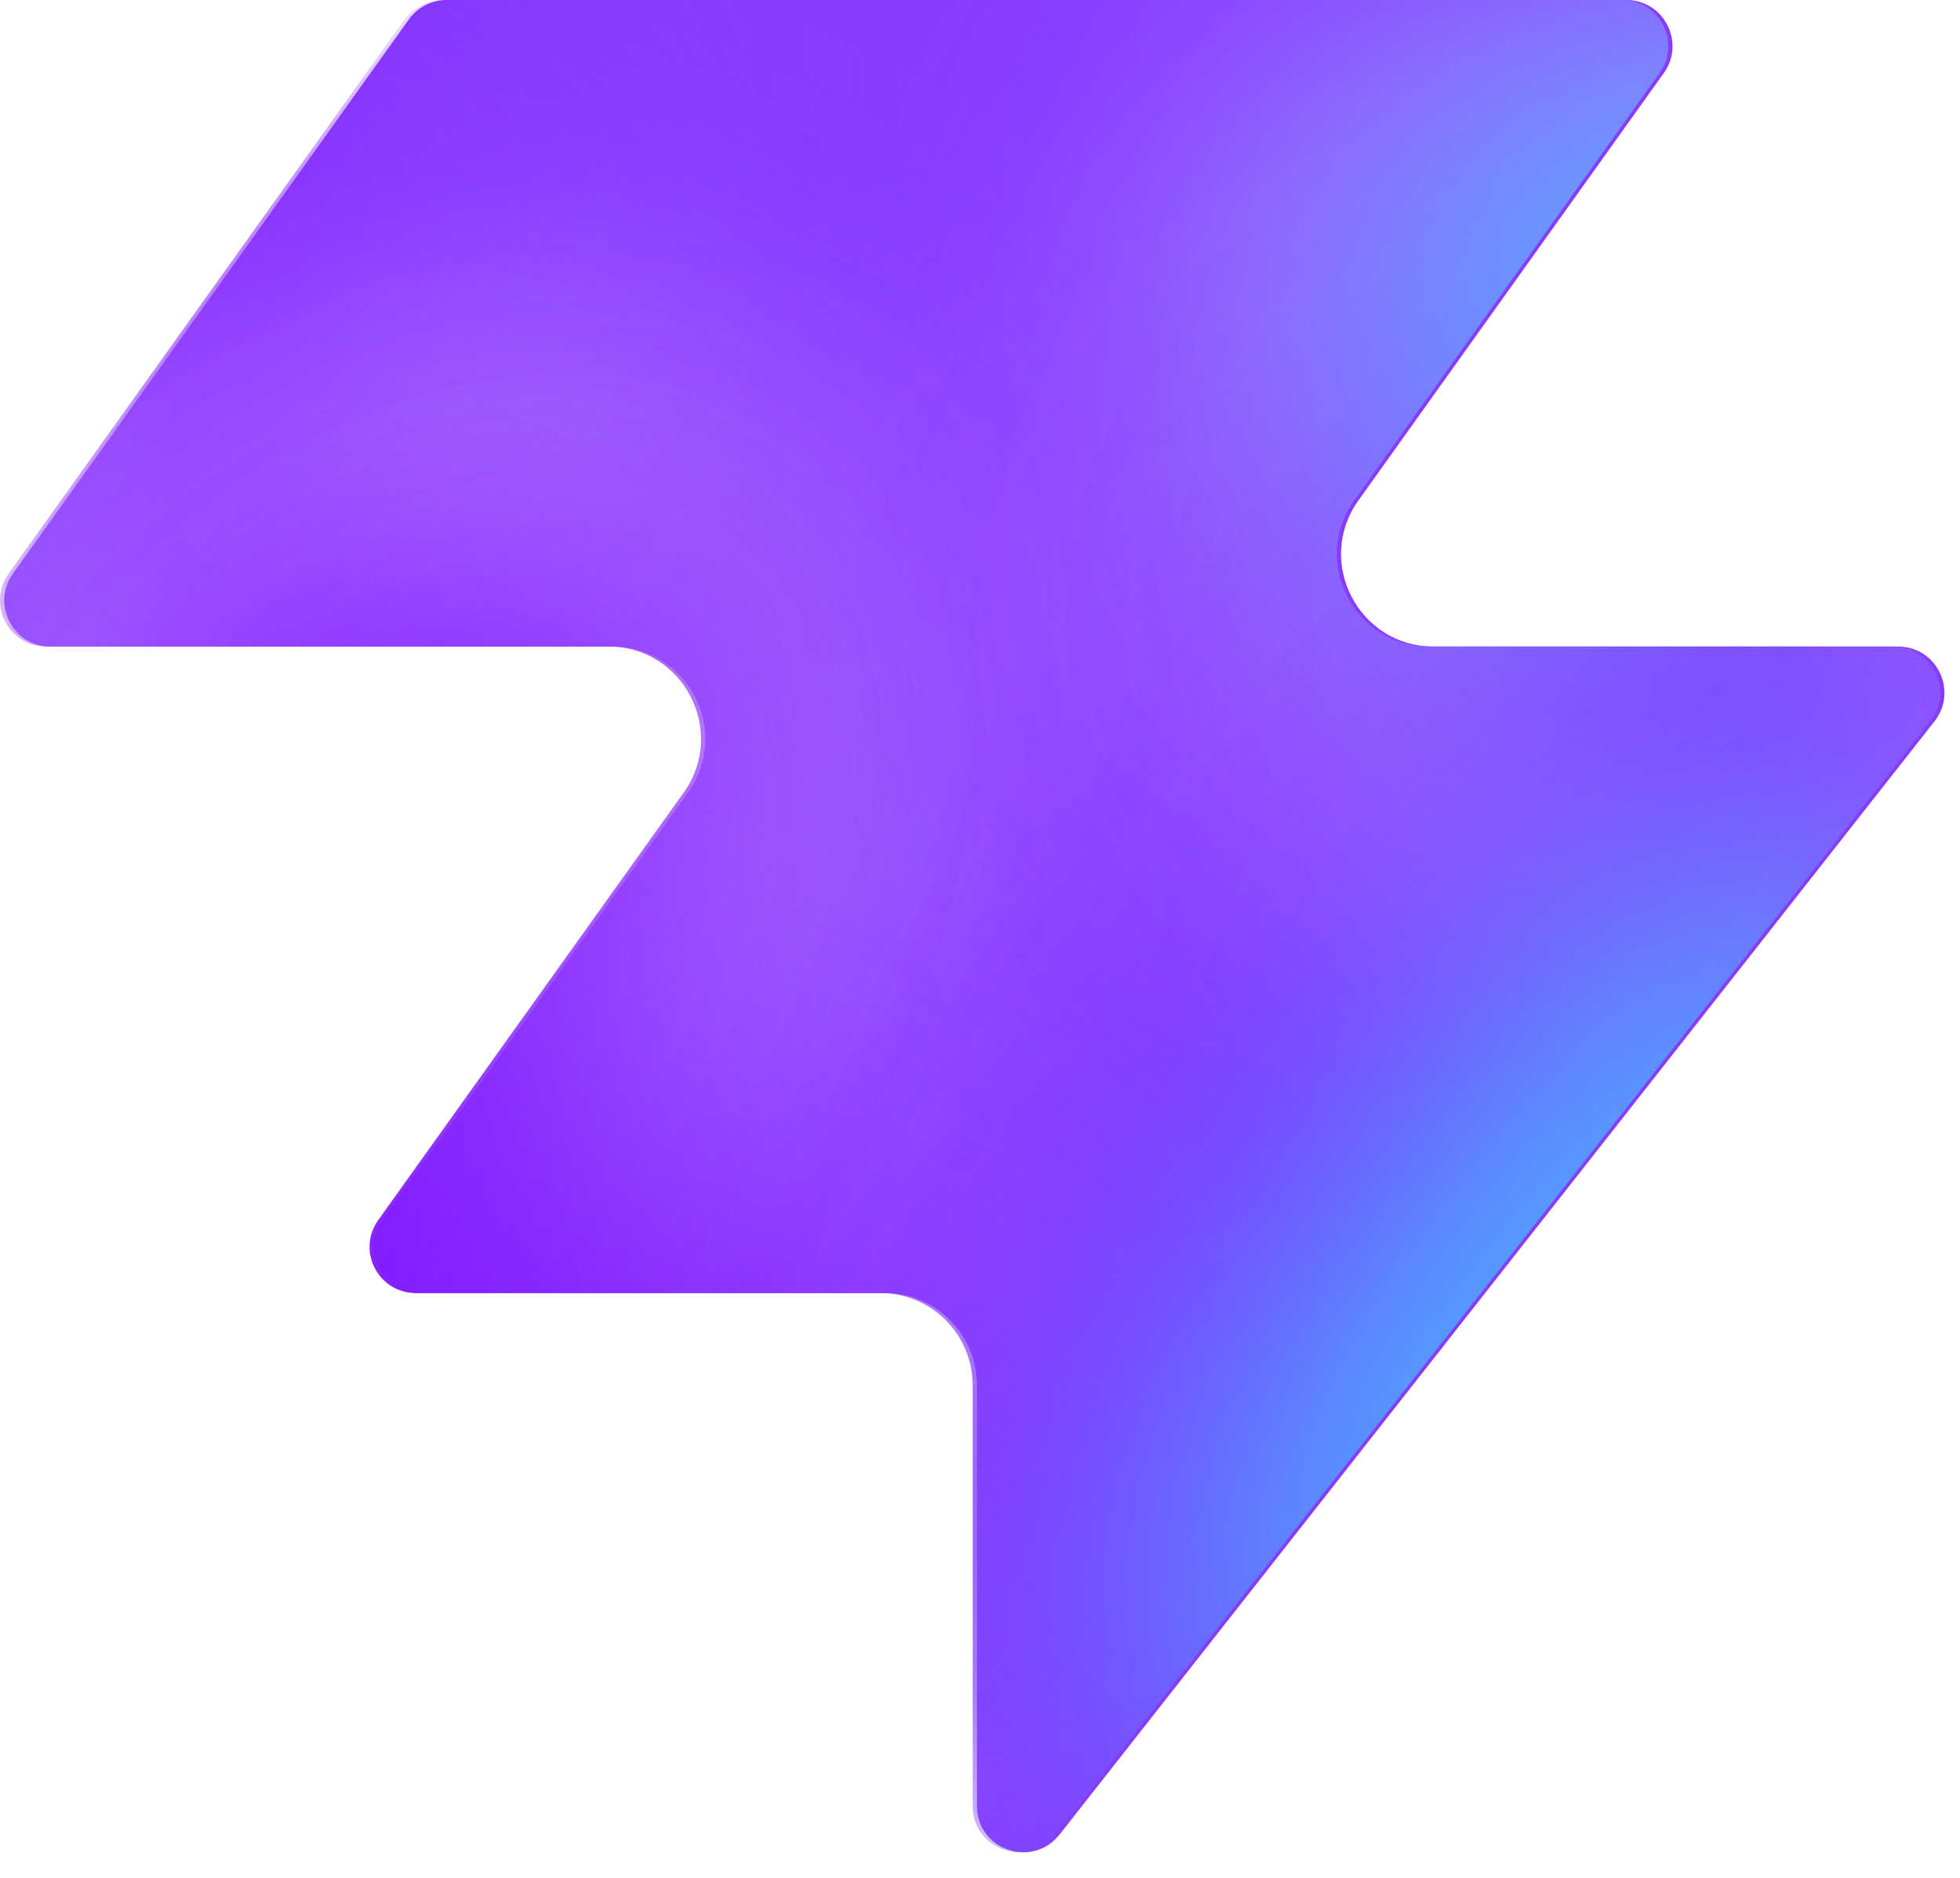
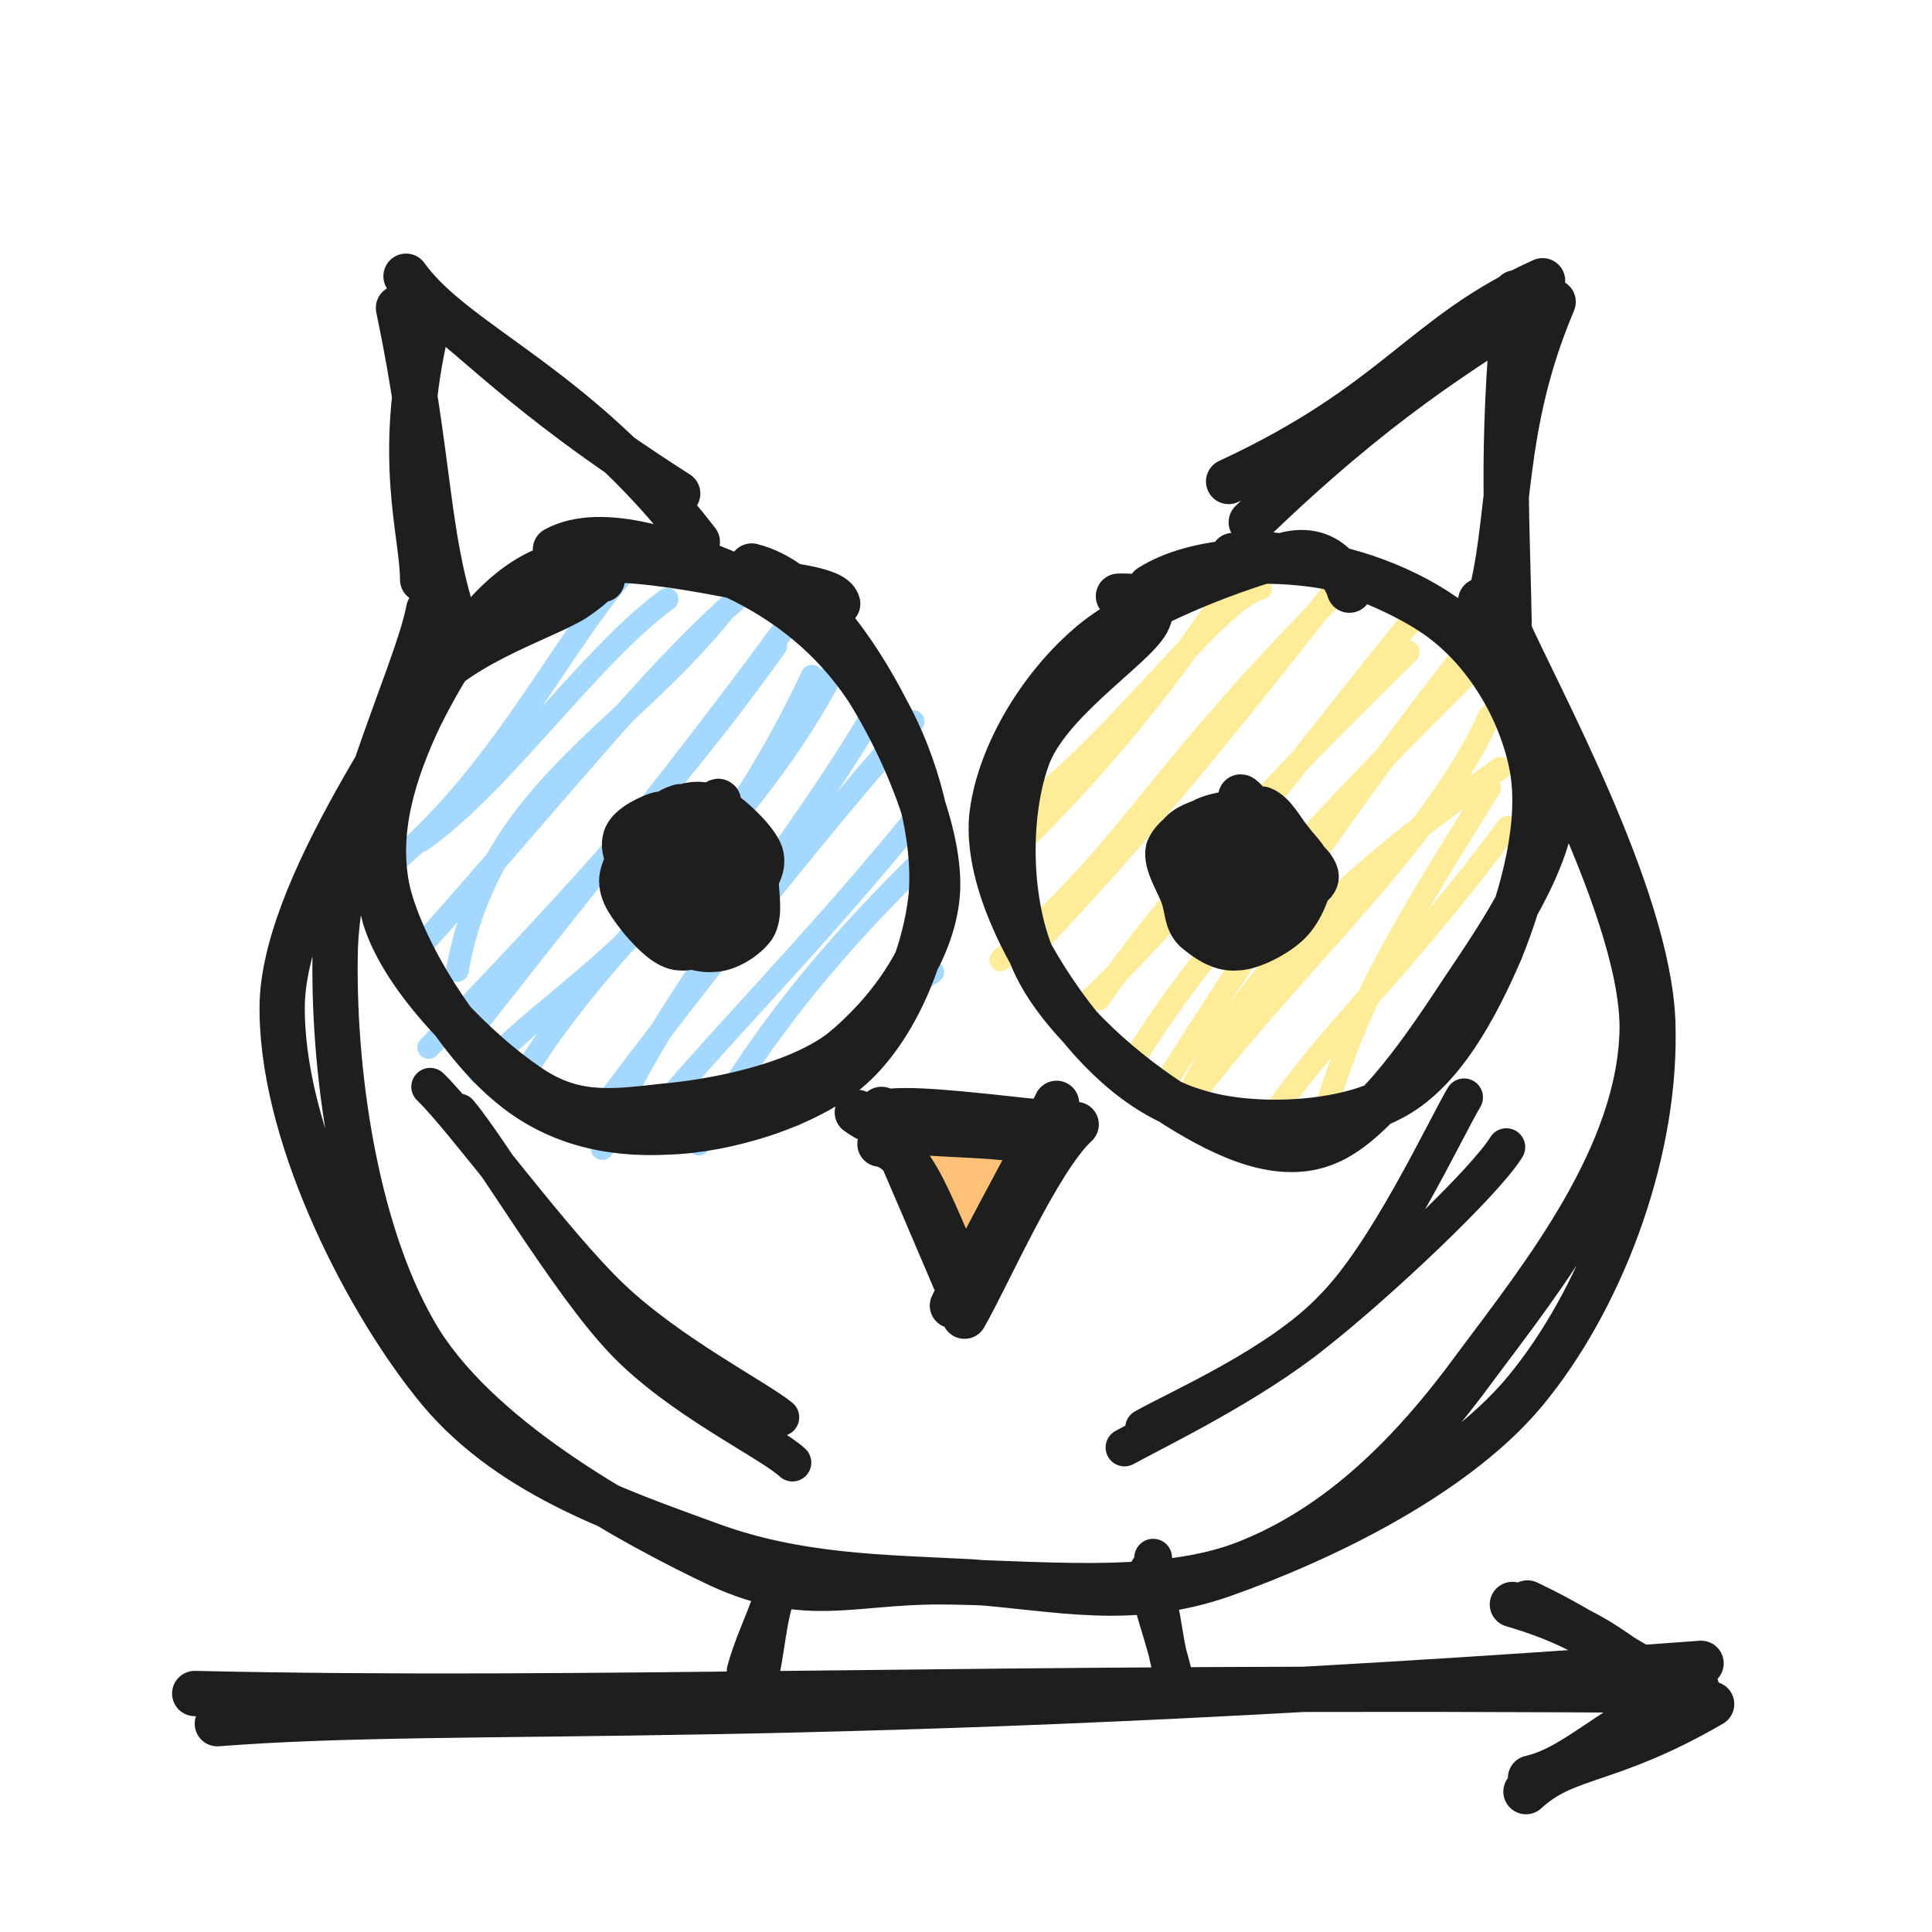
- <svg xmlns="http://www.w3.org/2000/svg" width="48" height="46" fill="none" viewBox="0 0 48 46">
-   <path fill="#863bff" d="M25.946 44.938c-.664.845-2.021.375-2.021-.698V33.937a2.26 2.26 0 0 0-2.262-2.262H10.287c-.92 0-1.456-1.04-.92-1.788l7.48-10.471c1.07-1.497 0-3.578-1.842-3.578H1.237c-.92 0-1.456-1.04-.92-1.788L10.013.474c.214-.297.556-.474.92-.474h28.894c.92 0 1.456 1.04.92 1.788l-7.48 10.471c-1.07 1.498 0 3.579 1.842 3.579h11.377c.943 0 1.473 1.088.89 1.83L25.947 44.94z" style="fill:#863bff;fill:color(display-p3 .525 .23 1);fill-opacity:1" />
-   <mask id="a" width="48" height="46" x="0" y="0" maskUnits="userSpaceOnUse" style="mask-type:alpha">
-     <path fill="#000" d="M25.842 44.938c-.664.844-2.021.375-2.021-.698V33.937a2.26 2.26 0 0 0-2.262-2.262H10.183c-.92 0-1.456-1.04-.92-1.788l7.48-10.471c1.07-1.498 0-3.579-1.842-3.579H1.133c-.92 0-1.456-1.04-.92-1.787L9.91.473c.214-.297.556-.474.92-.474h28.894c.92 0 1.456 1.04.92 1.788l-7.48 10.471c-1.07 1.498 0 3.578 1.842 3.578h11.377c.943 0 1.473 1.088.89 1.832L25.843 44.94z" style="fill:#000;fill-opacity:1" />
-   </mask>
-   <g mask="url(#a)">
-     <g filter="url(#b)">
-       <ellipse cx="5.508" cy="14.704" fill="#ede6ff" rx="5.508" ry="14.704" style="fill:#ede6ff;fill:color(display-p3 .927 .903 1);fill-opacity:1" transform="matrix(.00324 1 1 -.00324 -4.47 31.516)" />
-     </g>
-     <g filter="url(#c)">
-       <ellipse cx="10.399" cy="29.851" fill="#ede6ff" rx="10.399" ry="29.851" style="fill:#ede6ff;fill:color(display-p3 .927 .903 1);fill-opacity:1" transform="matrix(.00324 1 1 -.00324 -39.328 7.883)" />
-     </g>
-     <g filter="url(#d)">
-       <ellipse cx="5.508" cy="30.487" fill="#7e14ff" rx="5.508" ry="30.487" style="fill:#7e14ff;fill:color(display-p3 .492 .077 1);fill-opacity:1" transform="rotate(89.814 -25.913 -14.639)scale(1 -1)" />
-     </g>
-     <g filter="url(#e)">
-       <ellipse cx="5.508" cy="30.599" fill="#7e14ff" rx="5.508" ry="30.599" style="fill:#7e14ff;fill:color(display-p3 .492 .077 1);fill-opacity:1" transform="rotate(89.814 -32.644 -3.334)scale(1 -1)" />
-     </g>
-     <g filter="url(#f)">
-       <ellipse cx="5.508" cy="30.599" fill="#7e14ff" rx="5.508" ry="30.599" style="fill:#7e14ff;fill:color(display-p3 .492 .077 1);fill-opacity:1" transform="matrix(.00324 1 1 -.00324 -34.34 30.47)" />
-     </g>
-     <g filter="url(#g)">
-       <ellipse cx="14.072" cy="22.078" fill="#ede6ff" rx="14.072" ry="22.078" style="fill:#ede6ff;fill:color(display-p3 .927 .903 1);fill-opacity:1" transform="rotate(93.35 24.506 48.493)scale(-1 1)" />
-     </g>
-     <g filter="url(#h)">
-       <ellipse cx="3.47" cy="21.501" fill="#7e14ff" rx="3.47" ry="21.501" style="fill:#7e14ff;fill:color(display-p3 .492 .077 1);fill-opacity:1" transform="rotate(89.009 28.708 47.59)scale(-1 1)" />
-     </g>
-     <g filter="url(#i)">
-       <ellipse cx="3.47" cy="21.501" fill="#7e14ff" rx="3.47" ry="21.501" style="fill:#7e14ff;fill:color(display-p3 .492 .077 1);fill-opacity:1" transform="rotate(89.009 28.708 47.59)scale(-1 1)" />
-     </g>
-     <g filter="url(#j)">
-       <ellipse cx=".387" cy="8.972" fill="#7e14ff" rx="4.407" ry="29.108" style="fill:#7e14ff;fill:color(display-p3 .492 .077 1);fill-opacity:1" transform="rotate(39.51 .387 8.972)" />
-     </g>
-     <g filter="url(#k)">
-       <ellipse cx="47.523" cy="-6.092" fill="#7e14ff" rx="4.407" ry="29.108" style="fill:#7e14ff;fill:color(display-p3 .492 .077 1);fill-opacity:1" transform="rotate(37.892 47.523 -6.092)" />
-     </g>
-     <g filter="url(#l)">
-       <ellipse cx="41.412" cy="6.333" fill="#47bfff" rx="5.971" ry="9.665" style="fill:#47bfff;fill:color(display-p3 .28 .748 1);fill-opacity:1" transform="rotate(37.892 41.412 6.333)" />
-     </g>
-     <g filter="url(#m)">
-       <ellipse cx="-1.879" cy="38.332" fill="#7e14ff" rx="4.407" ry="29.108" style="fill:#7e14ff;fill:color(display-p3 .492 .077 1);fill-opacity:1" transform="rotate(37.892 -1.88 38.332)" />
-     </g>
-     <g filter="url(#n)">
-       <ellipse cx="-1.879" cy="38.332" fill="#7e14ff" rx="4.407" ry="29.108" style="fill:#7e14ff;fill:color(display-p3 .492 .077 1);fill-opacity:1" transform="rotate(37.892 -1.88 38.332)" />
-     </g>
-     <g filter="url(#o)">
-       <ellipse cx="35.651" cy="29.907" fill="#7e14ff" rx="4.407" ry="29.108" style="fill:#7e14ff;fill:color(display-p3 .492 .077 1);fill-opacity:1" transform="rotate(37.892 35.651 29.907)" />
-     </g>
-     <g filter="url(#p)">
-       <ellipse cx="38.418" cy="32.4" fill="#47bfff" rx="5.971" ry="15.297" style="fill:#47bfff;fill:color(display-p3 .28 .748 1);fill-opacity:1" transform="rotate(37.892 38.418 32.4)" />
-     </g>
-   </g>
-   <defs>
-     <filter id="b" width="60.045" height="41.654" x="-19.77" y="16.149" color-interpolation-filters="sRGB" filterUnits="userSpaceOnUse">
-       <feFlood flood-opacity="0" result="BackgroundImageFix" />
-       <feBlend in="SourceGraphic" in2="BackgroundImageFix" result="shape" />
-       <feGaussianBlur result="effect1_foregroundBlur_2002_17158" stdDeviation="7.659" />
-     </filter>
-     <filter id="c" width="90.34" height="51.437" x="-54.613" y="-7.533" color-interpolation-filters="sRGB" filterUnits="userSpaceOnUse">
-       <feFlood flood-opacity="0" result="BackgroundImageFix" />
-       <feBlend in="SourceGraphic" in2="BackgroundImageFix" result="shape" />
-       <feGaussianBlur result="effect1_foregroundBlur_2002_17158" stdDeviation="7.659" />
-     </filter>
-     <filter id="d" width="79.355" height="29.4" x="-49.64" y="2.03" color-interpolation-filters="sRGB" filterUnits="userSpaceOnUse">
-       <feFlood flood-opacity="0" result="BackgroundImageFix" />
-       <feBlend in="SourceGraphic" in2="BackgroundImageFix" result="shape" />
-       <feGaussianBlur result="effect1_foregroundBlur_2002_17158" stdDeviation="4.596" />
-     </filter>
-     <filter id="e" width="79.579" height="29.4" x="-45.045" y="20.029" color-interpolation-filters="sRGB" filterUnits="userSpaceOnUse">
-       <feFlood flood-opacity="0" result="BackgroundImageFix" />
-       <feBlend in="SourceGraphic" in2="BackgroundImageFix" result="shape" />
-       <feGaussianBlur result="effect1_foregroundBlur_2002_17158" stdDeviation="4.596" />
-     </filter>
-     <filter id="f" width="79.579" height="29.4" x="-43.513" y="21.178" color-interpolation-filters="sRGB" filterUnits="userSpaceOnUse">
-       <feFlood flood-opacity="0" result="BackgroundImageFix" />
-       <feBlend in="SourceGraphic" in2="BackgroundImageFix" result="shape" />
-       <feGaussianBlur result="effect1_foregroundBlur_2002_17158" stdDeviation="4.596" />
-     </filter>
-     <filter id="g" width="74.749" height="58.852" x="15.756" y="-17.901" color-interpolation-filters="sRGB" filterUnits="userSpaceOnUse">
-       <feFlood flood-opacity="0" result="BackgroundImageFix" />
-       <feBlend in="SourceGraphic" in2="BackgroundImageFix" result="shape" />
-       <feGaussianBlur result="effect1_foregroundBlur_2002_17158" stdDeviation="7.659" />
-     </filter>
-     <filter id="h" width="61.377" height="25.362" x="23.548" y="2.284" color-interpolation-filters="sRGB" filterUnits="userSpaceOnUse">
-       <feFlood flood-opacity="0" result="BackgroundImageFix" />
-       <feBlend in="SourceGraphic" in2="BackgroundImageFix" result="shape" />
-       <feGaussianBlur result="effect1_foregroundBlur_2002_17158" stdDeviation="4.596" />
-     </filter>
-     <filter id="i" width="61.377" height="25.362" x="23.548" y="2.284" color-interpolation-filters="sRGB" filterUnits="userSpaceOnUse">
-       <feFlood flood-opacity="0" result="BackgroundImageFix" />
-       <feBlend in="SourceGraphic" in2="BackgroundImageFix" result="shape" />
-       <feGaussianBlur result="effect1_foregroundBlur_2002_17158" stdDeviation="4.596" />
-     </filter>
-     <filter id="j" width="56.045" height="63.649" x="-27.636" y="-22.853" color-interpolation-filters="sRGB" filterUnits="userSpaceOnUse">
-       <feFlood flood-opacity="0" result="BackgroundImageFix" />
-       <feBlend in="SourceGraphic" in2="BackgroundImageFix" result="shape" />
-       <feGaussianBlur result="effect1_foregroundBlur_2002_17158" stdDeviation="4.596" />
-     </filter>
-     <filter id="k" width="54.814" height="64.646" x="20.116" y="-38.415" color-interpolation-filters="sRGB" filterUnits="userSpaceOnUse">
-       <feFlood flood-opacity="0" result="BackgroundImageFix" />
-       <feBlend in="SourceGraphic" in2="BackgroundImageFix" result="shape" />
-       <feGaussianBlur result="effect1_foregroundBlur_2002_17158" stdDeviation="4.596" />
-     </filter>
-     <filter id="l" width="33.541" height="35.313" x="24.641" y="-11.323" color-interpolation-filters="sRGB" filterUnits="userSpaceOnUse">
-       <feFlood flood-opacity="0" result="BackgroundImageFix" />
-       <feBlend in="SourceGraphic" in2="BackgroundImageFix" result="shape" />
-       <feGaussianBlur result="effect1_foregroundBlur_2002_17158" stdDeviation="4.596" />
-     </filter>
-     <filter id="m" width="54.814" height="64.646" x="-29.286" y="6.009" color-interpolation-filters="sRGB" filterUnits="userSpaceOnUse">
-       <feFlood flood-opacity="0" result="BackgroundImageFix" />
-       <feBlend in="SourceGraphic" in2="BackgroundImageFix" result="shape" />
-       <feGaussianBlur result="effect1_foregroundBlur_2002_17158" stdDeviation="4.596" />
-     </filter>
-     <filter id="n" width="54.814" height="64.646" x="-29.286" y="6.009" color-interpolation-filters="sRGB" filterUnits="userSpaceOnUse">
-       <feFlood flood-opacity="0" result="BackgroundImageFix" />
-       <feBlend in="SourceGraphic" in2="BackgroundImageFix" result="shape" />
-       <feGaussianBlur result="effect1_foregroundBlur_2002_17158" stdDeviation="4.596" />
-     </filter>
-     <filter id="o" width="54.814" height="64.646" x="8.244" y="-2.416" color-interpolation-filters="sRGB" filterUnits="userSpaceOnUse">
-       <feFlood flood-opacity="0" result="BackgroundImageFix" />
-       <feBlend in="SourceGraphic" in2="BackgroundImageFix" result="shape" />
-       <feGaussianBlur result="effect1_foregroundBlur_2002_17158" stdDeviation="4.596" />
-     </filter>
-     <filter id="p" width="39.409" height="43.623" x="18.713" y="10.588" color-interpolation-filters="sRGB" filterUnits="userSpaceOnUse">
-       <feFlood flood-opacity="0" result="BackgroundImageFix" />
-       <feBlend in="SourceGraphic" in2="BackgroundImageFix" result="shape" />
-       <feGaussianBlur result="effect1_foregroundBlur_2002_17158" stdDeviation="4.596" />
-     </filter>
-   </defs>
+ <svg xmlns="http://www.w3.org/2000/svg" viewBox="0 0 128 128" width="128" height="128">
+   <style>@media (prefers-color-scheme: dark){.ink{stroke:#e9ecef}}</style>
+   <path d="M28 38.4 C28 35.3, 26.2 30.4, 28.3 21.6 M30.1 41.1 C28.2 35.3, 28.5 30.4, 26.4 20.4 M26.9 18.3 C30.2 22.9, 38.2 25.5, 46.2 35.9 M27.3 19.4 C31.3 22, 34.1 25.8, 44.9 32.7" stroke="#1e1e1e" stroke-width="3" fill="none" stroke-linecap="round" stroke-linejoin="round" class="ink" />
+   <path d="M100 42.6 C99.9 34.1, 99.4 30.7, 100.4 19.4 M98.6 40.1 C100.2 34.6, 99.3 28.5, 102.9 20 M102.2 18.6 C94.2 22.2, 92.6 26.7, 81.4 31.9 M102.3 19.7 C96.5 23.4, 91.2 26.6, 82.9 34.6" stroke="#1e1e1e" stroke-width="3" fill="none" stroke-linecap="round" stroke-linejoin="round" class="ink" />
+   <path d="M27.5 47.8 C27.5 47.8, 27.5 47.8, 27.5 47.8 M27.5 47.8 C27.5 47.8, 27.5 47.8, 27.5 47.8 M27.9 55.7 C33.2 52, 39.1 43.4, 44.2 39.7 M25.8 57.4 C33 51.5, 37.1 42.8, 41.3 38 M30.3 64.3 C32.4 52.5, 41.3 48.8, 48 40.4 M27.7 62.9 C36.9 52.6, 43.2 44.6, 48.7 39.8 M28.4 69.4 C42.1 55.3, 47.3 48.5, 51.4 42.8 M31.7 67.7 C38.8 58.6, 44.9 51.3, 52 41.6 M31.8 71.1 C36.7 65.4, 45.7 62, 53.8 44.8 M34.4 71.7 C40.1 62, 49.9 55.2, 55.5 43.9 M39.9 76.1 C43 67.4, 52.1 57, 57.6 47.7 M39.1 74.5 C46.4 64.7, 55.5 53.3, 60.5 47.8 M46.3 75.8 C48.9 71.3, 52.7 65.1, 61.5 56.6 M43 74.3 C48.1 68.2, 54 62.4, 60.9 53.9 M52.6 73.9 C52.5 71, 54.8 69.1, 61.8 64.4 M51.9 72.4 C54.4 70.8, 56.2 67.4, 61.3 64" stroke="#a5d8ff" stroke-width="1.5" fill="none" stroke-linecap="round" stroke-linejoin="round" />
+   <path d="M49.8 37.5 C53.5 38.4, 56.8 43.3, 58.7 47 C60.7 50.6, 62 55.4, 61.7 59.3 C61.3 63.3, 59.3 68.1, 56.4 70.7 C53.5 73.3, 48 74.9, 44.2 75 C40.4 75.2, 36.7 74.4, 33.6 71.7 C30.5 69.1, 26.7 63.2, 25.7 59.1 C24.8 55.1, 26.1 51.1, 27.8 47.5 C29.6 43.9, 32.5 39, 36.5 37.6 C40.5 36.1, 48.6 38.3, 51.7 38.7 C54.9 39.1, 55.4 39.6, 55.5 40 M36.8 36.4 C39.9 34.7, 45.2 36.7, 48.7 38.2 C52.1 39.8, 55.2 42.2, 57.5 45.7 C59.7 49.2, 62.4 55.2, 62.1 59.2 C61.8 63.2, 58.7 67.3, 55.7 69.7 C52.6 72, 47.3 73, 43.9 73.3 C40.4 73.7, 37.9 74, 34.9 71.9 C31.8 69.8, 26.8 65, 25.5 60.8 C24.3 56.5, 25.5 50, 27.5 46.4 C29.6 42.9, 35.9 41, 38 39.7 C40.1 38.3, 39.5 38.1, 39.9 38.4" stroke="#1e1e1e" stroke-width="3" fill="none" stroke-linecap="round" stroke-linejoin="round" class="ink" />
+   <path d="M72.1 42.8 C72.1 42.8, 72.1 42.8, 72.1 42.8 M72.1 42.8 C72.1 42.8, 72.1 42.8, 72.1 42.8 M64.9 55.5 C72.1 52, 80.2 39.8, 83.5 39 M66.1 57.3 C70.9 52.8, 76.6 46.5, 81.9 38.3 M66.3 63.6 C75.3 55.8, 75.8 52, 89.5 38.3 M68.5 62.7 C74.5 56.4, 80.6 49.2, 89.4 37.8 M72.8 66.2 C79.1 56.9, 89.2 47.3, 93.3 43.2 M70.4 67.9 C78.9 60.3, 84.9 51.7, 93.7 40.9 M76.7 72.5 C82 64.4, 86.3 57, 97.3 42.9 M75.5 69.6 C80.2 62.2, 86.9 54.9, 98.6 43.3 M78.5 73 C83.4 62.9, 91.2 56.7, 99.4 50.9 M78.3 73.6 C85.5 63.9, 94.7 56.2, 98.7 47.4 M87.6 74.1 C89.9 67.2, 90.6 65.1, 98.7 52.2 M84.4 73.8 C87.8 68.7, 92.8 64.3, 99.9 54.8" stroke="#ffec99" stroke-width="1.5" fill="none" stroke-linecap="round" stroke-linejoin="round" />
+   <path d="M81.7 36.8 C85.4 36.2, 91.9 38.5, 95.2 40.8 C98.5 43.1, 100.8 47.1, 101.5 50.8 C102.2 54.5, 100.9 59.3, 99.4 63 C97.8 66.7, 95.5 71.1, 92.1 72.8 C88.7 74.6, 82.7 74.8, 79.1 73.6 C75.4 72.5, 72.3 69.3, 70.1 66.1 C67.8 62.8, 65.4 58.1, 65.7 54.2 C66.1 50.3, 68.7 45.8, 72 42.9 C75.2 40, 82.5 37.4, 85.4 36.7 C88.3 36.1, 89.3 38.7, 89.4 39.1 M76.2 38.9 C79.2 37, 84.1 36.9, 87.7 37.5 C91.3 38.2, 95.3 40, 97.8 42.6 C100.4 45.2, 103 49.4, 102.9 53.2 C102.7 57, 99.5 61.8, 97 65.5 C94.5 69.3, 91.1 74.4, 87.9 75.7 C84.8 77, 81.2 75.3, 78 73.3 C74.8 71.3, 70.2 67.5, 68.5 63.7 C66.8 59.9, 66.7 54.2, 68 50.4 C69.2 46.6, 75 43, 76 41.2 C77 39.3, 74.3 39.5, 74.1 39.5" stroke="#1e1e1e" stroke-width="3" fill="none" stroke-linecap="round" stroke-linejoin="round" class="ink" />
+   <path d="M45.2 53.9 C46.1 53.6, 47.6 53.1, 48.3 53.5 C49 53.9, 49.3 55.2, 49.5 56.1 C49.8 57, 50 57.9, 49.8 58.9 C49.6 59.9, 49.2 61.6, 48.5 62.3 C47.7 62.9, 46.5 63.1, 45.5 62.8 C44.5 62.6, 43.3 61.6, 42.7 60.8 C42.1 60, 42 59.2, 41.9 58.2 C41.8 57.2, 41.5 55.6, 42.2 54.8 C42.9 54.1, 45.5 54, 46.1 53.8 C46.6 53.6, 45.5 53.7, 45.4 53.6 M46.9 53.9 C47.8 54.1, 49.9 54.6, 50.4 55.3 C50.9 55.9, 49.8 56.8, 49.7 57.9 C49.5 59, 50.1 61.3, 49.7 62 C49.3 62.7, 48.1 62.5, 47.1 62.3 C46.2 62.1, 44.8 61.4, 44.1 61 C43.3 60.5, 42.9 60.2, 42.6 59.5 C42.3 58.8, 42 57.7, 42.2 56.8 C42.5 55.9, 43 54.8, 43.8 54.3 C44.7 53.8, 46.8 53.8, 47.5 53.7 C48.1 53.6, 47.5 53.3, 47.6 53.6" stroke="none" stroke-width="0" fill="#1e1e1e" stroke-linecap="round" stroke-linejoin="round" />
+   <path d="M45.2 53.5 C45.9 53.2, 46.8 53.2, 47.7 53.7 C48.5 54.2, 50.1 55.7, 50.4 56.6 C50.7 57.6, 49.9 58.4, 49.5 59.2 C49.2 59.9, 48.9 60.7, 48.1 61.3 C47.4 61.9, 46.1 62.9, 45.1 62.8 C44.2 62.8, 43.2 61.7, 42.5 60.9 C41.9 60.1, 41.1 59.2, 41.2 58.2 C41.3 57.2, 42.5 55.7, 43.1 54.9 C43.7 54.1, 44.5 53.6, 44.9 53.5 C45.3 53.3, 45.2 53.7, 45.3 53.8 M47.3 53.5 C48 53.8, 49.2 55, 49.6 55.8 C50.1 56.6, 50 57.4, 50.1 58.4 C50.1 59.3, 50.4 60.6, 49.9 61.4 C49.4 62.1, 48.2 62.9, 47.2 62.9 C46.1 63, 44.3 62.2, 43.6 61.6 C42.8 60.9, 43 59.9, 42.6 58.9 C42.2 57.9, 41.2 56.6, 41.4 55.7 C41.5 54.9, 42.7 54.3, 43.5 54 C44.4 53.7, 45.9 54.2, 46.6 54 C47.3 53.9, 47.5 53, 47.6 53.1" stroke="#1e1e1e" stroke-width="3" fill="none" stroke-linecap="round" stroke-linejoin="round" class="ink" />
+   <path d="M83 53.8 C83.9 53.9, 84 54.1, 84.7 54.8 C85.3 55.4, 86.7 56.9, 86.8 57.9 C87 58.9, 86.3 59.7, 85.6 60.5 C85 61.4, 84.2 62.7, 83.1 62.9 C82.1 63.2, 80.5 62.4, 79.6 62 C78.7 61.5, 78 60.9, 77.7 60 C77.4 59.2, 77.6 57.7, 77.8 56.8 C78.1 55.9, 78.4 55.2, 79.3 54.7 C80.2 54.2, 82.6 54.1, 83.2 54 C83.7 53.9, 82.7 54.1, 82.6 54.1 M82.4 53.8 C83.2 53.9, 84.9 54.7, 85.6 55.4 C86.4 56, 86.9 56.7, 87 57.7 C87 58.6, 86.6 60.5, 85.9 61.2 C85.3 61.9, 84.3 61.7, 83.1 61.7 C82 61.6, 79.7 61.5, 78.8 61 C77.8 60.5, 77.4 59.5, 77.3 58.7 C77.2 58, 77.9 57.3, 78.4 56.5 C78.9 55.7, 79.4 54.6, 80.2 54.2 C80.9 53.8, 82.6 54.2, 83.1 54.1 C83.6 53.9, 83.1 53.1, 83 53.1" stroke="none" stroke-width="0" fill="#1e1e1e" stroke-linecap="round" stroke-linejoin="round" />
+   <path d="M83.6 53.6 C84.4 53.9, 84.9 55, 85.5 55.7 C86 56.4, 86.8 57, 86.8 57.9 C86.8 58.8, 86.2 60.3, 85.4 61.1 C84.6 61.9, 82.9 62.8, 81.9 62.8 C80.8 62.9, 79.8 62.1, 79.2 61.6 C78.6 61, 78.7 60.3, 78.4 59.4 C78.1 58.5, 77.2 57.2, 77.4 56.3 C77.7 55.5, 78.8 54.8, 79.7 54.4 C80.6 53.9, 82.3 53.8, 83 53.7 C83.6 53.6, 83.3 53.8, 83.4 53.9 M82.3 53.8 C83.2 53.9, 84 54.9, 84.8 55.6 C85.6 56.3, 87.2 57.3, 87.2 58.1 C87.2 58.8, 85.3 59.5, 84.6 60.2 C83.9 60.9, 83.8 62.2, 83 62.3 C82.3 62.5, 80.8 61.7, 80.1 61.1 C79.4 60.6, 79.1 59.8, 78.7 58.9 C78.4 58, 77.8 56.4, 78 55.7 C78.2 54.9, 79.2 54.6, 80 54.3 C80.8 54, 82.4 54.1, 82.8 53.8 C83.1 53.6, 82.3 52.8, 82.2 52.8" stroke="#1e1e1e" stroke-width="3" fill="none" stroke-linecap="round" stroke-linejoin="round" class="ink" />
+   <path d="M57.1 74.7 L71 72.3 L62.9 84.1" stroke="none" stroke-width="0" fill="#ffc078" stroke-linecap="round" stroke-linejoin="round" />
+   <path d="M56.8 73.7 C59.4 75.6, 63.1 74.8, 68.4 75.6 M58.4 73.7 C60.1 73.4, 63 73.7, 69.3 74.4 M71.3 74.5 C68.8 76.8, 65.5 84.4, 63.9 87.2 M70 73.1 C67.8 77.7, 66.3 80, 63.1 86.5 M64.5 85.9 C62.2 81.9, 60.9 76.2, 58.3 75.8 M63.6 85.6 C61.8 81.4, 60.5 78.3, 58.4 73.5" stroke="#1e1e1e" stroke-width="3" fill="none" stroke-linecap="round" stroke-linejoin="round" class="ink" />
+   <path d="M30.4 41.3 C28.8 45.4, 19 58, 18.7 66.4 C18.5 74.8, 24 85.7, 28.7 91.6 C33.4 97.6, 40.9 100.1, 46.9 102.3 C52.8 104.5, 58.6 104.5, 64.3 104.8 C70 105.2, 74.9 106.5, 81.1 104.3 C87.3 102.1, 96.8 97.7, 101.5 91.6 C106.3 85.5, 109.8 76.1, 109.5 67.7 C109.2 59.3, 101.7 45.8, 99.7 41.2 M28.4 40.4 C27.6 44.7, 22.2 55.4, 22.2 63.5 C22.1 71.6, 23.7 82.3, 27.9 89 C32.2 95.7, 42 101, 47.7 103.7 C53.4 106.3, 56.4 104.8, 62.2 104.8 C68.1 104.8, 76.8 105.9, 82.7 103.5 C88.7 101.1, 93.5 96.4, 97.8 90.5 C102.2 84.6, 108.7 76.5, 108.8 68.1 C108.8 59.7, 99.9 44.5, 98.1 39.8" stroke="#1e1e1e" stroke-width="3" fill="none" stroke-linecap="round" stroke-linejoin="round" class="ink" />
+   <path d="M30.4 73.7 C32.6 76.3, 37.6 84.9, 41.3 88.8 C45 92.7, 51 95.5, 52.5 96.9 M28.5 72 C30.7 74.1, 36.7 82.4, 40.5 86 C44.4 89.7, 50.1 92.6, 51.7 93.9" stroke="#1e1e1e" stroke-width="2.5" fill="none" stroke-linecap="round" stroke-linejoin="round" class="ink" />
+   <path d="M97 72.7 C95.7 74.9, 91.9 83.1, 88.3 86.7 C84.8 90.4, 78.1 93.3, 75.8 94.6 M99.8 76 C98.4 78.3, 91.3 85, 87.1 88.3 C82.9 91.7, 76.7 94.7, 74.5 95.9" stroke="#1e1e1e" stroke-width="2.5" fill="none" stroke-linecap="round" stroke-linejoin="round" class="ink" />
+   <path d="M14.4 114.2 C31 112.9, 52.2 114.7, 112.7 110.2 M12.9 112.2 C39.5 112.8, 64.3 111.6, 112 112" stroke="#1e1e1e" stroke-width="3" fill="none" stroke-linecap="round" stroke-linejoin="round" class="ink" />
+   <path d="M101.1 118.7 C103.8 116.2, 106.5 116.9, 113.4 112.9 M101.4 117.8 C104.5 117.1, 106.8 114.2, 112.4 111.8 M112 113.1 C108.2 110.7, 106.7 108.2, 100.2 106.3 M111.9 111.7 C108.3 110.9, 106.5 108.7, 101.2 106.2" stroke="#1e1e1e" stroke-width="3" fill="none" stroke-linecap="round" stroke-linejoin="round" class="ink" />
+   <path d="M51 103.7 C52.3 104.5, 50.2 107.7, 49.4 110.7 M52 104.4 C50.9 106.3, 50.9 108.4, 50.4 110.8" stroke="#1e1e1e" stroke-width="2.5" fill="none" stroke-linecap="round" stroke-linejoin="round" class="ink" />
+   <path d="M76.4 103.2 C75.9 106.2, 76.5 105.8, 78 112 M76.1 104 C77 106.3, 77 108.3, 77.6 110.6" stroke="#1e1e1e" stroke-width="2.5" fill="none" stroke-linecap="round" stroke-linejoin="round" class="ink" />
</svg>
